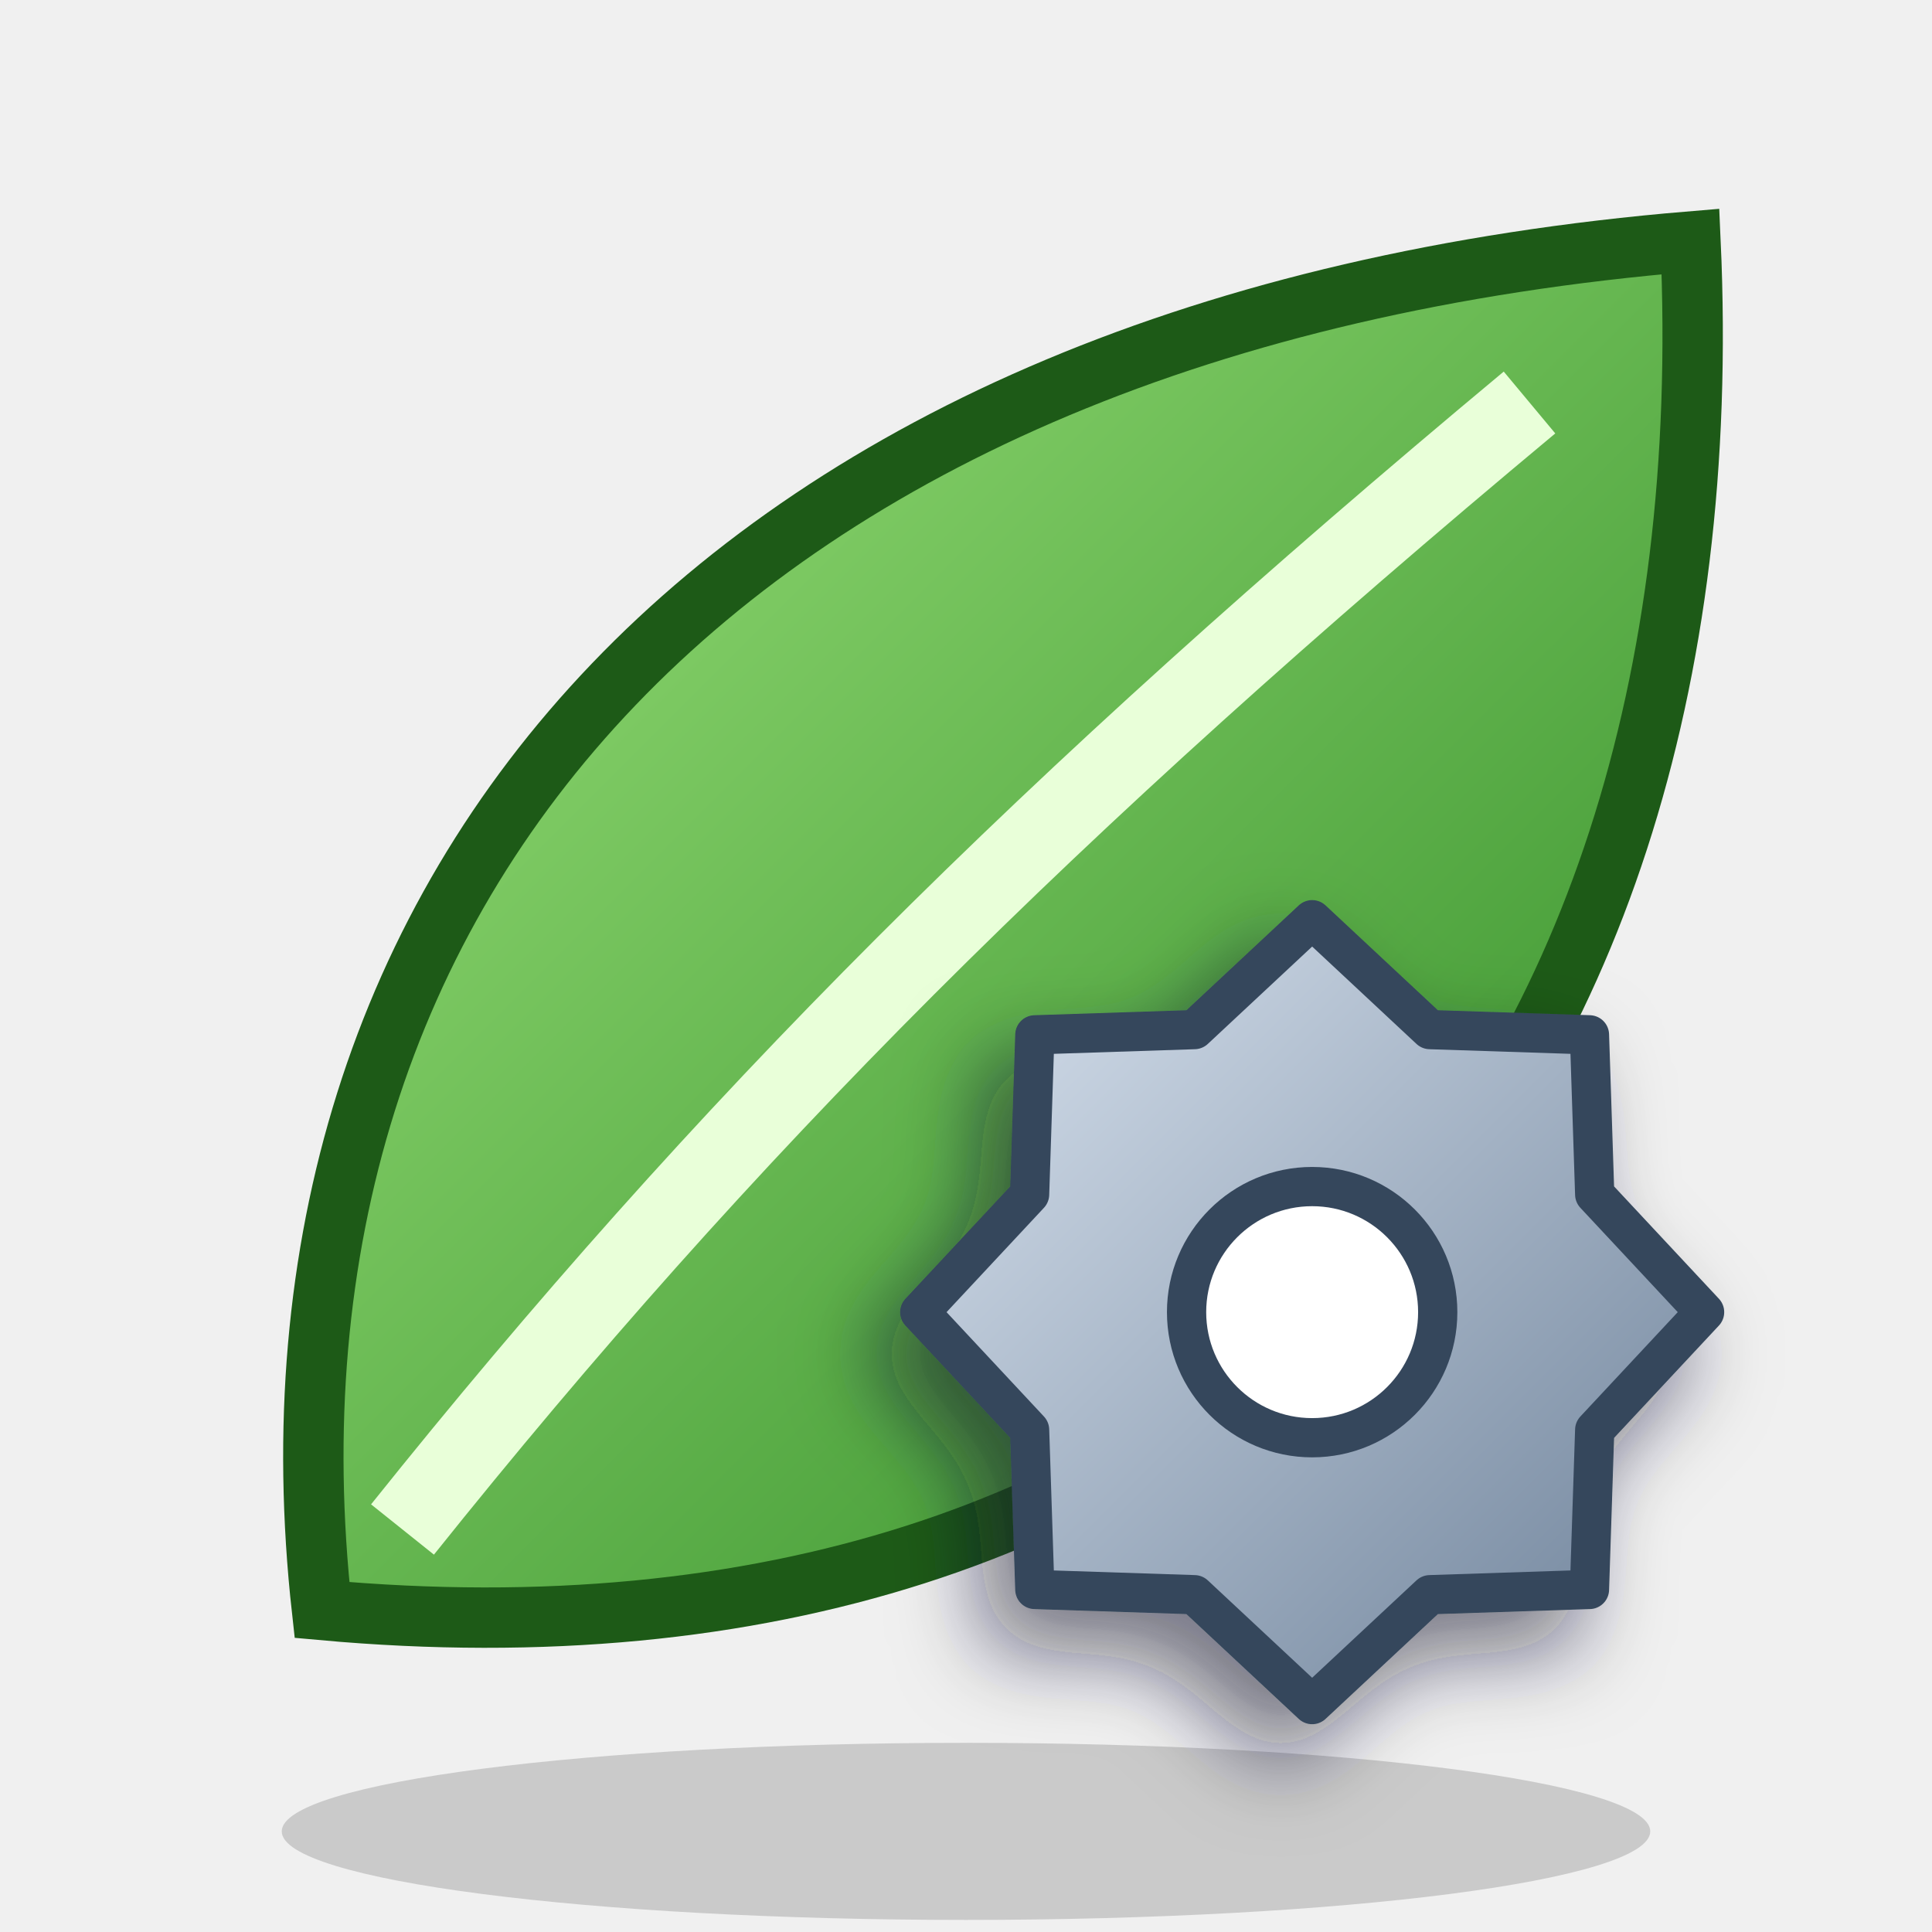
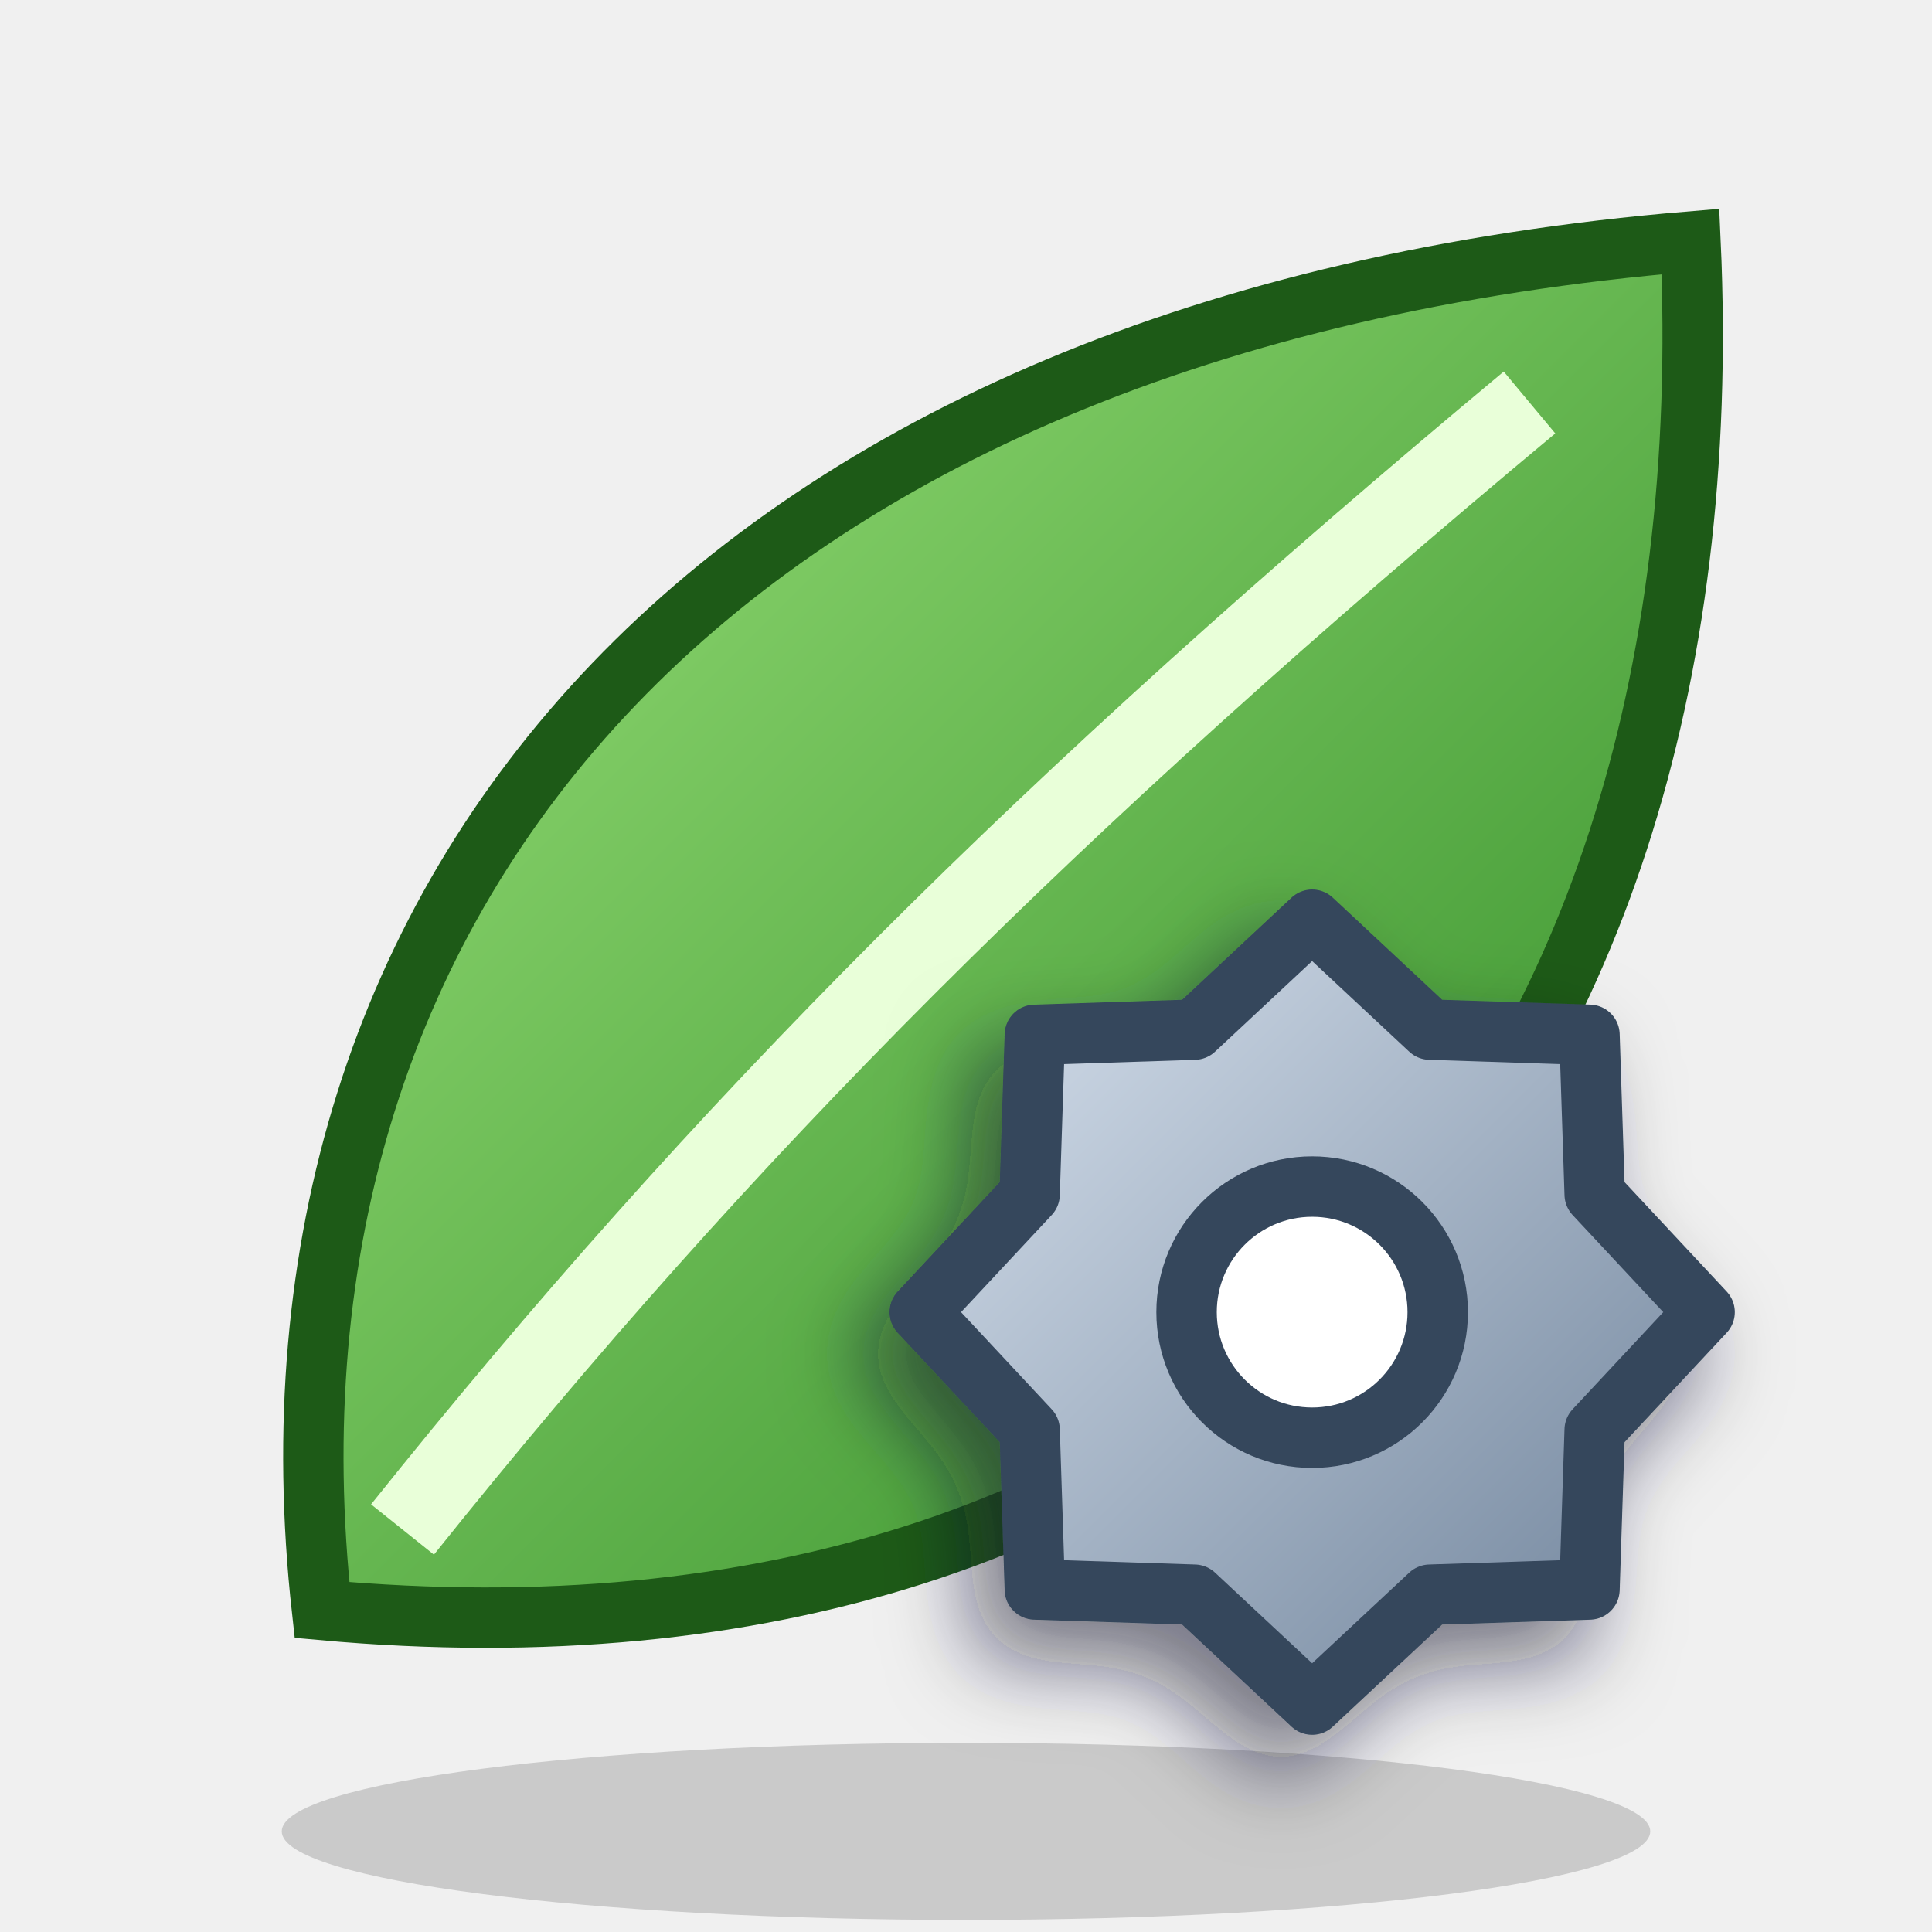
<svg xmlns="http://www.w3.org/2000/svg" viewBox="0 0 48 48" width="48" height="48" class="xp-ic" aria-hidden="true">
  <defs>
    <linearGradient id="i09g1" x1="0" y1="0" x2="1" y2="1">
      <stop offset="0" stop-color="#9be27a" />
      <stop offset="1" stop-color="#2f8a26" />
    </linearGradient>
    <filter id="i09sh" x="-30%" y="-30%" width="160%" height="160%">
      <feDropShadow dx="-1.2" dy="1.6" stdDeviation="1.6" flood-color="#0b1a33" flood-opacity=".55" />
    </filter>
    <linearGradient id="i09g2" x1="0" y1="0" x2="1" y2="1">
      <stop offset="0" stop-color="#d9e3ef" />
      <stop offset="1" stop-color="#6d8199" />
    </linearGradient>
  </defs>
  <ellipse cx="24" cy="45.5" rx="17" ry="2.2" fill="#000" opacity=".16" />
  <path d="M8 40C6 22 18 8 42 6c1 22-12 36-34 34z" fill="url(#i09g1)" stroke="#1d5a17" stroke-width="1.5" />
  <path d="M10 38C18 28 26 20 38 10" stroke="#e9ffd9" stroke-width="2" fill="none" />
  <g transform="translate(17 17) scale(.65)" filter="url(#i09sh)">
-     <polygon points="39.0,24.0 34.8,28.5 34.6,34.6 28.5,34.8 24.0,39.0 19.5,34.8 13.4,34.6 13.2,28.5 9.0,24.0 13.2,19.5 13.4,13.4 19.5,13.2 24.0,9.0 28.5,13.2 34.6,13.4 34.8,19.5" fill="url(#i09g2)" stroke="#36475c" stroke-width="1.5" stroke-linejoin="round" />
-     <circle cx="24" cy="24" r="4.8" fill="#fff" stroke="#36475c" stroke-width="1.5" />
+     <polygon points="39.0,24.0 34.8,28.5 34.6,34.6 28.5,34.8 24.0,39.0 19.5,34.8 13.4,34.6 13.2,28.5 9.0,24.0 13.2,19.5 13.4,13.4 19.5,13.2 24.0,9.0 28.5,13.2 34.6,13.4 34.8,19.5" fill="url(#i09g2)" stroke="#36475c" stroke-width="2.31" stroke-linejoin="round" />
+     <circle cx="24" cy="24" r="4.8" fill="#fff" stroke="#36475c" stroke-width="2.31" />
  </g>
</svg>
